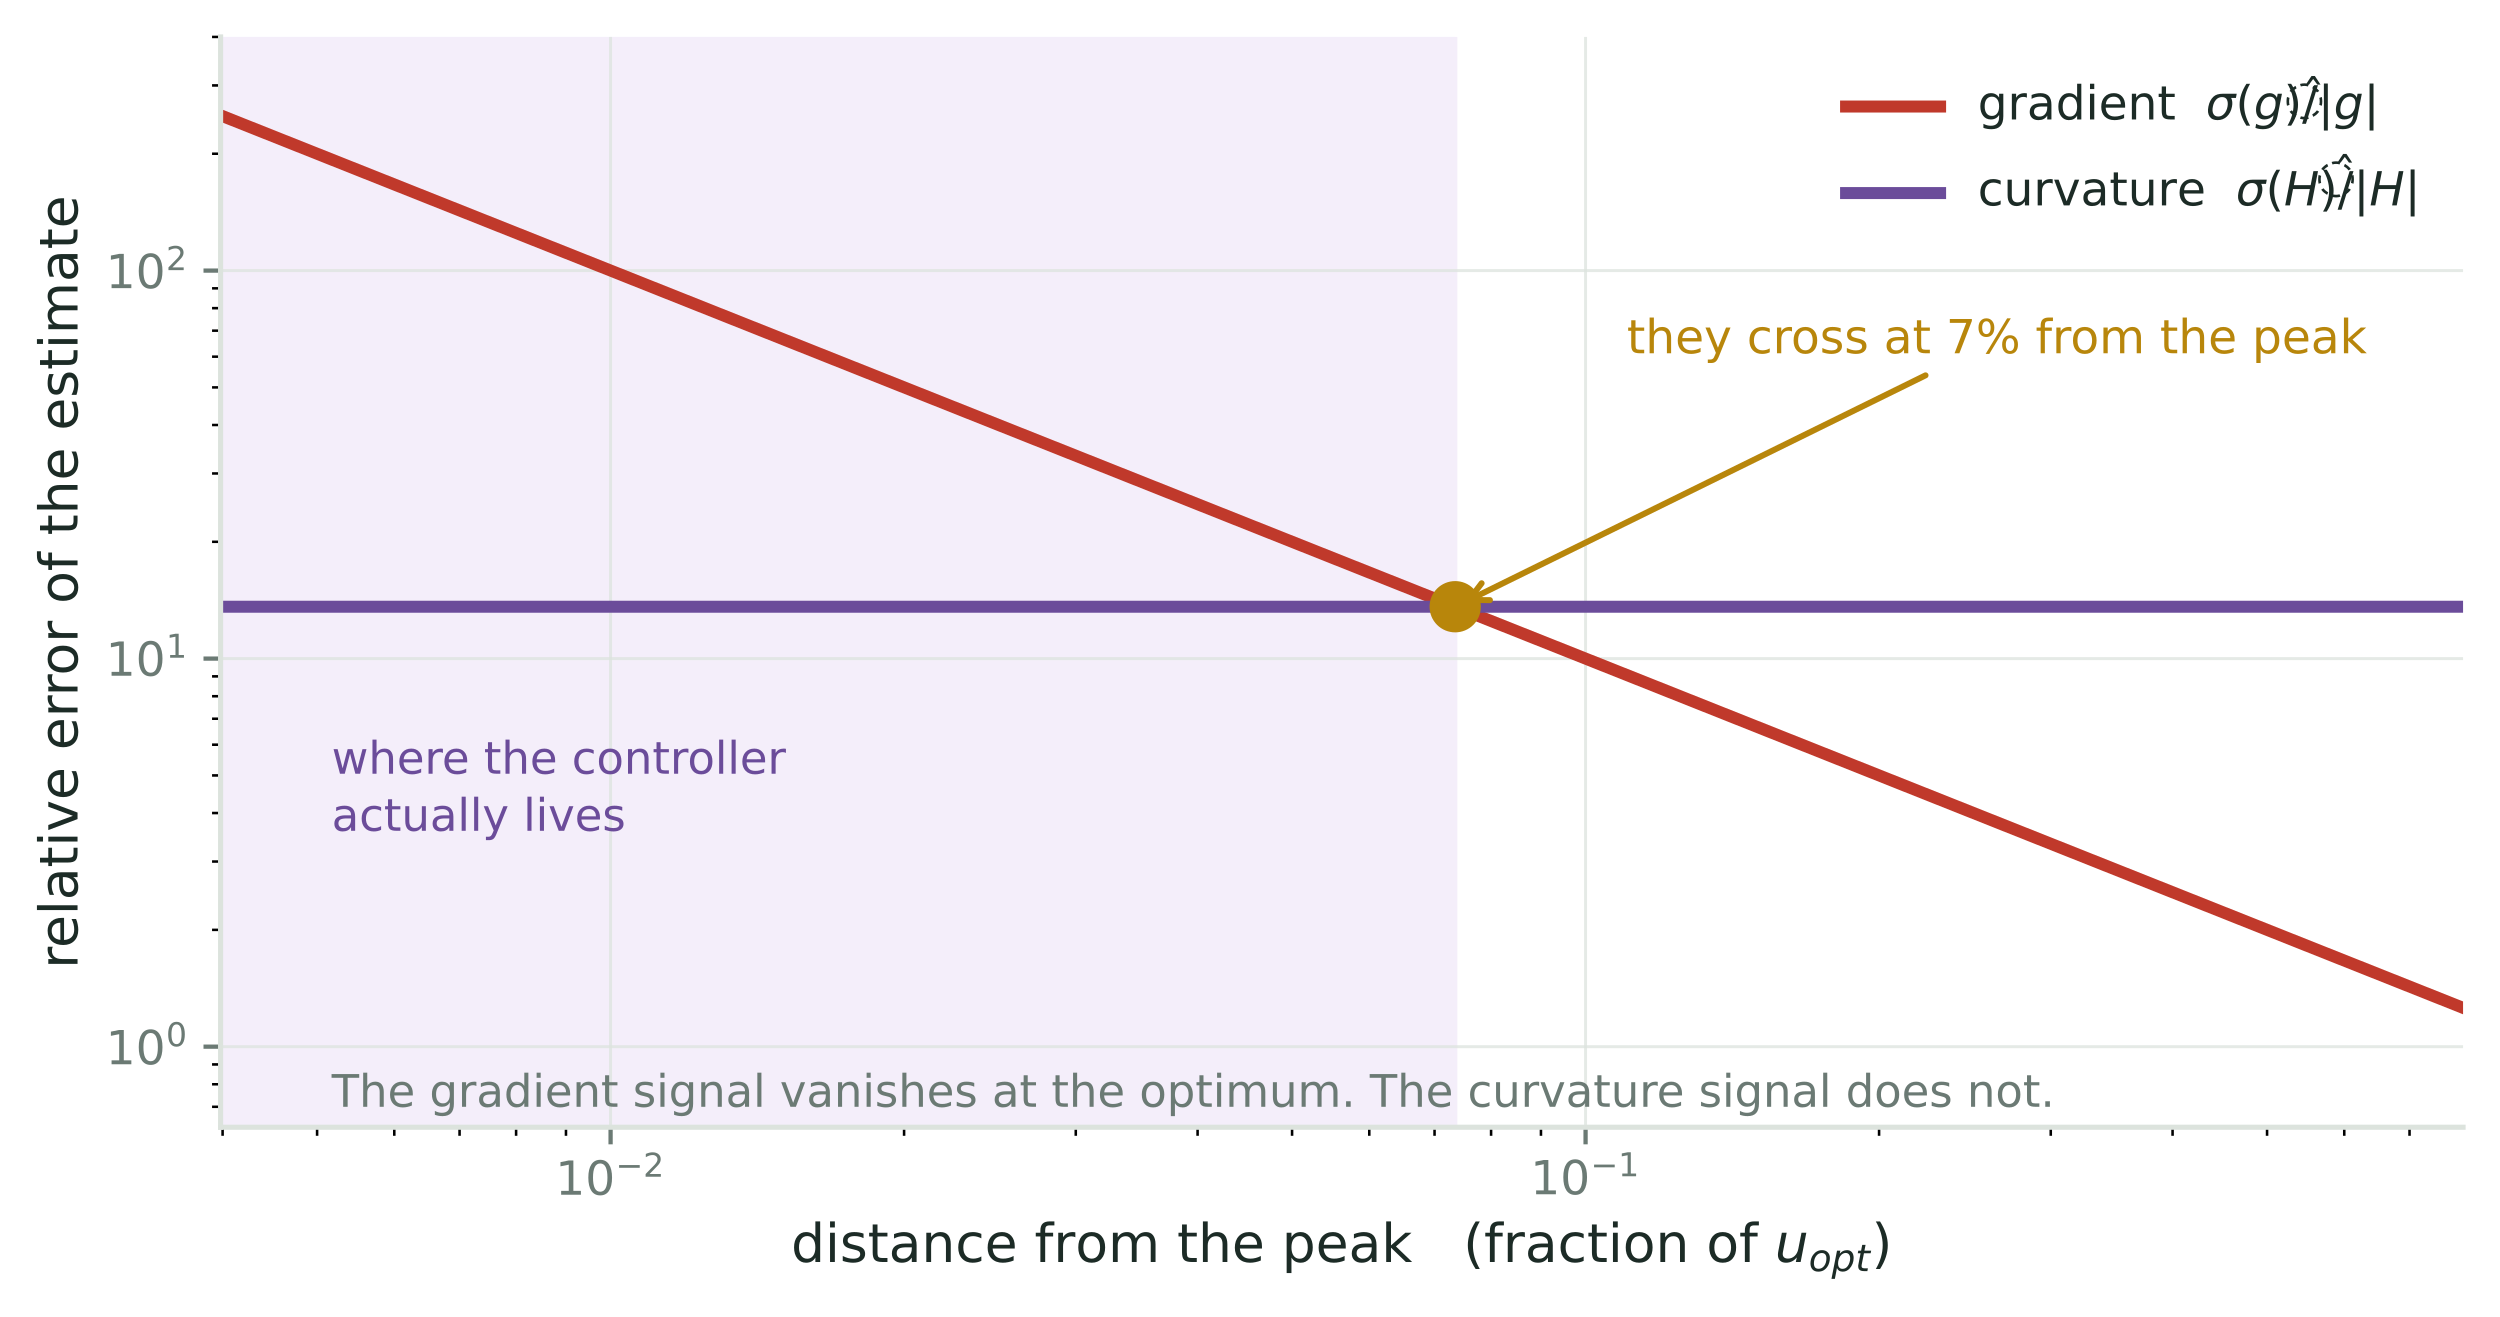
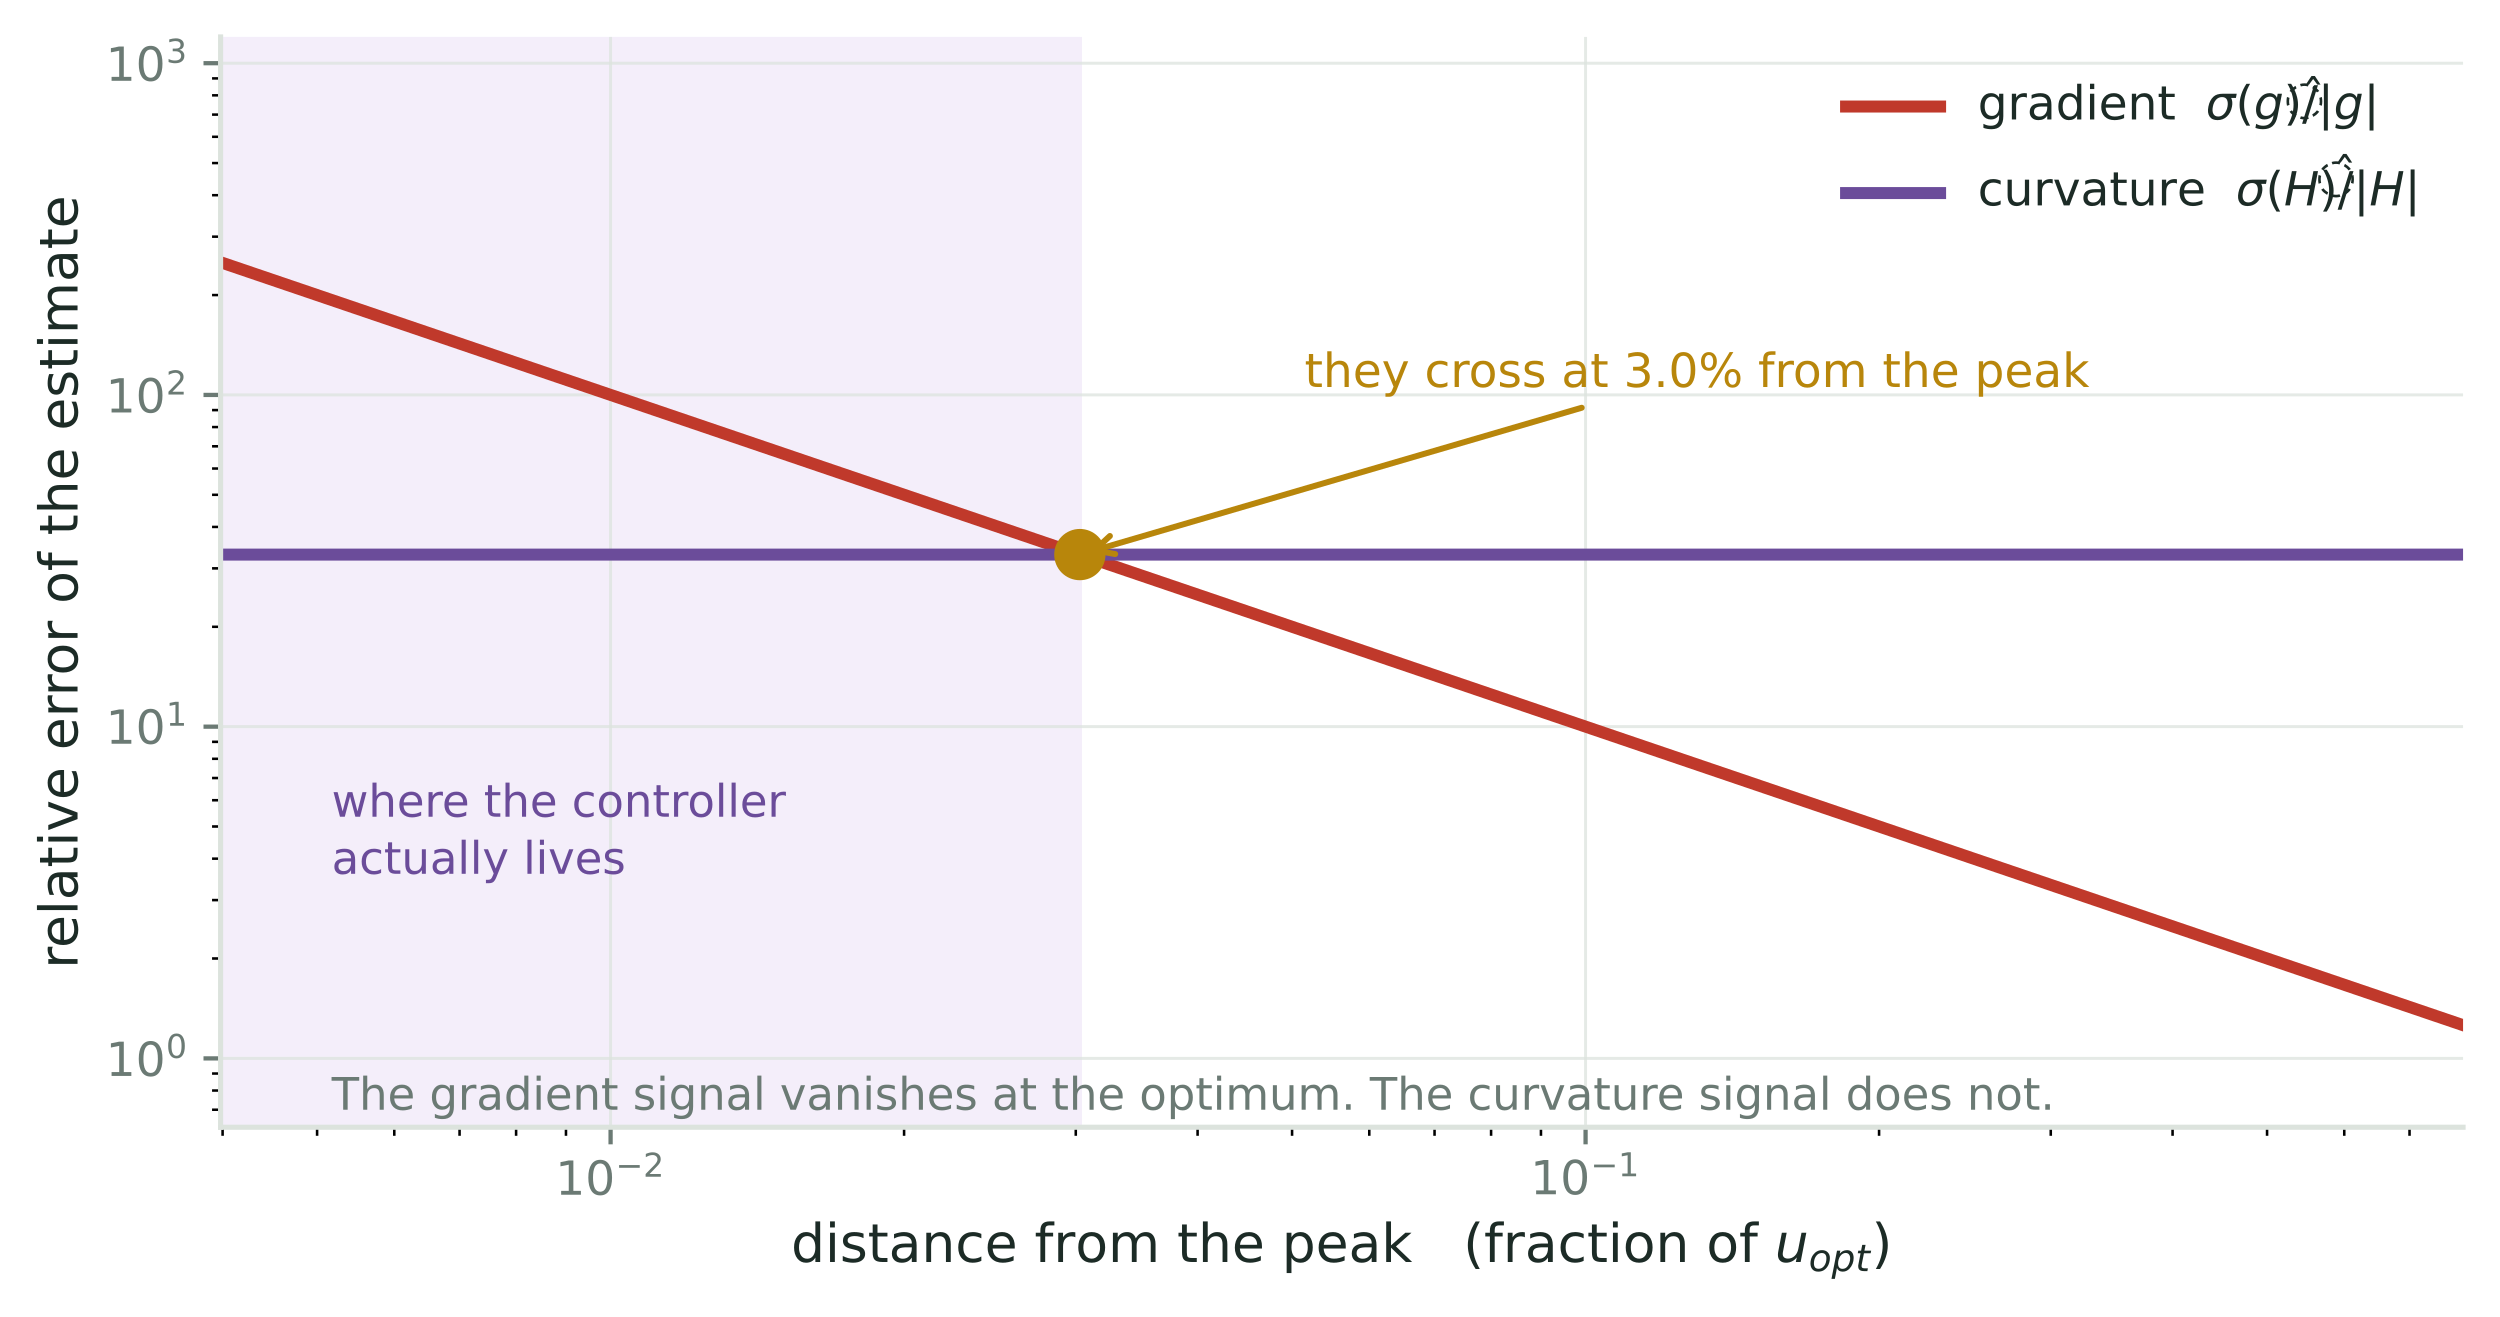
<svg xmlns="http://www.w3.org/2000/svg" xmlns:xlink="http://www.w3.org/1999/xlink" width="584.758pt" height="307.825pt" viewBox="0 0 584.758 307.825" version="1.1">
  <defs>
    <style type="text/css">*{stroke-linejoin: round; stroke-linecap: butt}</style>
  </defs>
  <g id="figure_1">
    <g id="patch_1">
      <path d="M 0 307.825  L 584.758 307.825  L 584.758 0  L 0 0  L 0 307.825  z " style="fill: none" />
    </g>
    <g id="axes_1">
      <g id="patch_2">
        <path d="M 51.598 263.664  L 576.118 263.664  L 576.118 8.64  L 51.598 8.64  L 51.598 263.664  z " style="fill: none" />
      </g>
      <g id="patch_3">
-         <path d="M 51.598 263.664  L 340.376 263.664  L 340.376 8.64  L 51.598 8.64  z " clip-path="url(#p4bc202e4f3)" style="fill: #f4eefa; stroke: #f4eefa; stroke-linejoin: miter" />
+         <path d="M 51.598 263.664  L 252.582 263.664  L 252.582 8.64  L 51.598 8.64  z " clip-path="url(#p98e5b0929f)" style="fill: #f4eefa; stroke: #f4eefa; stroke-linejoin: miter" />
      </g>
      <g id="matplotlib.axis_1">
        <g id="xtick_1">
          <g id="line2d_1">
-             <path d="M 142.819 263.664  L 142.819 8.64  " clip-path="url(#p4bc202e4f3)" style="fill: none; stroke: #dce3dd; stroke-opacity: 0.75; stroke-width: 0.7; stroke-linecap: square" />
+             <path d="M 142.819 263.664  L 142.819 8.64  " clip-path="url(#p98e5b0929f)" style="fill: none; stroke: #dce3dd; stroke-opacity: 0.75; stroke-width: 0.7; stroke-linecap: square" />
          </g>
          <g id="line2d_2">
            <defs>
-               <path id="ma7154cc763" d="M 0 0  L 0 4  " style="stroke: #6b7a74" />
+               <path id="m77db7c78eb" d="M 0 0  L 0 4  " style="stroke: #6b7a74" />
            </defs>
            <g>
-               <use xlink:href="#ma7154cc763" x="142.819" y="263.664" style="fill: #6b7a74; stroke: #6b7a74" />
+               <use xlink:href="#m77db7c78eb" x="142.819" y="263.664" style="fill: #6b7a74; stroke: #6b7a74" />
            </g>
          </g>
          <g id="text_1">
            <g style="fill: #6b7a74" transform="translate(129.8935 279.5223)">
              <text>
                <tspan x="0" y="-0.069" style="font-size: 11px; font-family: 'DejaVu Sans'; fill: #6b7a74">1</tspan>
                <tspan x="6.999" y="-0.069" style="font-size: 11px; font-family: 'DejaVu Sans'; fill: #6b7a74">0</tspan>
                <tspan x="14.102" y="-4.28" style="font-size: 7.7px; font-family: 'DejaVu Sans'; fill: #6b7a74">−</tspan>
                <tspan x="20.554" y="-4.28" style="font-size: 7.7px; font-family: 'DejaVu Sans'; fill: #6b7a74">2</tspan>
              </text>
            </g>
          </g>
        </g>
        <g id="xtick_2">
          <g id="line2d_3">
-             <path d="M 370.871 263.664  L 370.871 8.64  " clip-path="url(#p4bc202e4f3)" style="fill: none; stroke: #dce3dd; stroke-opacity: 0.75; stroke-width: 0.7; stroke-linecap: square" />
+             <path d="M 370.871 263.664  L 370.871 8.64  " clip-path="url(#p98e5b0929f)" style="fill: none; stroke: #dce3dd; stroke-opacity: 0.75; stroke-width: 0.7; stroke-linecap: square" />
          </g>
          <g id="line2d_4">
            <g>
-               <use xlink:href="#ma7154cc763" x="370.871" y="263.664" style="fill: #6b7a74; stroke: #6b7a74" />
+               <use xlink:href="#m77db7c78eb" x="370.871" y="263.664" style="fill: #6b7a74; stroke: #6b7a74" />
            </g>
          </g>
          <g id="text_2">
            <g style="fill: #6b7a74" transform="translate(357.9457 279.5223)">
              <text>
                <tspan x="0" y="-0.178" style="font-size: 11px; font-family: 'DejaVu Sans'; fill: #6b7a74">1</tspan>
                <tspan x="6.999" y="-0.178" style="font-size: 11px; font-family: 'DejaVu Sans'; fill: #6b7a74">0</tspan>
                <tspan x="14.102" y="-4.389" style="font-size: 7.7px; font-family: 'DejaVu Sans'; fill: #6b7a74">−</tspan>
                <tspan x="20.554" y="-4.389" style="font-size: 7.7px; font-family: 'DejaVu Sans'; fill: #6b7a74">1</tspan>
              </text>
            </g>
          </g>
        </g>
        <g id="xtick_3">
          <g id="line2d_5">
            <defs>
-               <path id="md51eac2d95" d="M 0 0  L 0 2  " style="stroke: #000000; stroke-width: 0.6" />
+               <path id="mce36912702" d="M 0 0  L 0 2  " style="stroke: #000000; stroke-width: 0.6" />
            </defs>
            <g>
-               <use xlink:href="#md51eac2d95" x="52.067" y="263.664" style="stroke: #000000; stroke-width: 0.6" />
+               <use xlink:href="#mce36912702" x="52.067" y="263.664" style="stroke: #000000; stroke-width: 0.6" />
            </g>
          </g>
        </g>
        <g id="xtick_4">
          <g id="line2d_6">
            <g>
-               <use xlink:href="#md51eac2d95" x="74.168" y="263.664" style="stroke: #000000; stroke-width: 0.6" />
+               <use xlink:href="#mce36912702" x="74.168" y="263.664" style="stroke: #000000; stroke-width: 0.6" />
            </g>
          </g>
        </g>
        <g id="xtick_5">
          <g id="line2d_7">
            <g>
-               <use xlink:href="#md51eac2d95" x="92.225" y="263.664" style="stroke: #000000; stroke-width: 0.6" />
+               <use xlink:href="#mce36912702" x="92.225" y="263.664" style="stroke: #000000; stroke-width: 0.6" />
            </g>
          </g>
        </g>
        <g id="xtick_6">
          <g id="line2d_8">
            <g>
-               <use xlink:href="#md51eac2d95" x="107.493" y="263.664" style="stroke: #000000; stroke-width: 0.6" />
+               <use xlink:href="#mce36912702" x="107.493" y="263.664" style="stroke: #000000; stroke-width: 0.6" />
            </g>
          </g>
        </g>
        <g id="xtick_7">
          <g id="line2d_9">
            <g>
-               <use xlink:href="#md51eac2d95" x="120.718" y="263.664" style="stroke: #000000; stroke-width: 0.6" />
+               <use xlink:href="#mce36912702" x="120.718" y="263.664" style="stroke: #000000; stroke-width: 0.6" />
            </g>
          </g>
        </g>
        <g id="xtick_8">
          <g id="line2d_10">
            <g>
-               <use xlink:href="#md51eac2d95" x="132.383" y="263.664" style="stroke: #000000; stroke-width: 0.6" />
+               <use xlink:href="#mce36912702" x="132.383" y="263.664" style="stroke: #000000; stroke-width: 0.6" />
            </g>
          </g>
        </g>
        <g id="xtick_9">
          <g id="line2d_11">
            <g>
-               <use xlink:href="#md51eac2d95" x="211.469" y="263.664" style="stroke: #000000; stroke-width: 0.6" />
+               <use xlink:href="#mce36912702" x="211.469" y="263.664" style="stroke: #000000; stroke-width: 0.6" />
            </g>
          </g>
        </g>
        <g id="xtick_10">
          <g id="line2d_12">
            <g>
-               <use xlink:href="#md51eac2d95" x="251.627" y="263.664" style="stroke: #000000; stroke-width: 0.6" />
+               <use xlink:href="#mce36912702" x="251.627" y="263.664" style="stroke: #000000; stroke-width: 0.6" />
            </g>
          </g>
        </g>
        <g id="xtick_11">
          <g id="line2d_13">
            <g>
-               <use xlink:href="#md51eac2d95" x="280.12" y="263.664" style="stroke: #000000; stroke-width: 0.6" />
+               <use xlink:href="#mce36912702" x="280.12" y="263.664" style="stroke: #000000; stroke-width: 0.6" />
            </g>
          </g>
        </g>
        <g id="xtick_12">
          <g id="line2d_14">
            <g>
-               <use xlink:href="#md51eac2d95" x="302.22" y="263.664" style="stroke: #000000; stroke-width: 0.6" />
+               <use xlink:href="#mce36912702" x="302.22" y="263.664" style="stroke: #000000; stroke-width: 0.6" />
            </g>
          </g>
        </g>
        <g id="xtick_13">
          <g id="line2d_15">
            <g>
-               <use xlink:href="#md51eac2d95" x="320.278" y="263.664" style="stroke: #000000; stroke-width: 0.6" />
+               <use xlink:href="#mce36912702" x="320.278" y="263.664" style="stroke: #000000; stroke-width: 0.6" />
            </g>
          </g>
        </g>
        <g id="xtick_14">
          <g id="line2d_16">
            <g>
-               <use xlink:href="#md51eac2d95" x="335.545" y="263.664" style="stroke: #000000; stroke-width: 0.6" />
+               <use xlink:href="#mce36912702" x="335.545" y="263.664" style="stroke: #000000; stroke-width: 0.6" />
            </g>
          </g>
        </g>
        <g id="xtick_15">
          <g id="line2d_17">
            <g>
-               <use xlink:href="#md51eac2d95" x="348.77" y="263.664" style="stroke: #000000; stroke-width: 0.6" />
+               <use xlink:href="#mce36912702" x="348.77" y="263.664" style="stroke: #000000; stroke-width: 0.6" />
            </g>
          </g>
        </g>
        <g id="xtick_16">
          <g id="line2d_18">
            <g>
-               <use xlink:href="#md51eac2d95" x="360.436" y="263.664" style="stroke: #000000; stroke-width: 0.6" />
+               <use xlink:href="#mce36912702" x="360.436" y="263.664" style="stroke: #000000; stroke-width: 0.6" />
            </g>
          </g>
        </g>
        <g id="xtick_17">
          <g id="line2d_19">
            <g>
-               <use xlink:href="#md51eac2d95" x="439.521" y="263.664" style="stroke: #000000; stroke-width: 0.6" />
+               <use xlink:href="#mce36912702" x="439.521" y="263.664" style="stroke: #000000; stroke-width: 0.6" />
            </g>
          </g>
        </g>
        <g id="xtick_18">
          <g id="line2d_20">
            <g>
-               <use xlink:href="#md51eac2d95" x="479.679" y="263.664" style="stroke: #000000; stroke-width: 0.6" />
+               <use xlink:href="#mce36912702" x="479.679" y="263.664" style="stroke: #000000; stroke-width: 0.6" />
            </g>
          </g>
        </g>
        <g id="xtick_19">
          <g id="line2d_21">
            <g>
-               <use xlink:href="#md51eac2d95" x="508.172" y="263.664" style="stroke: #000000; stroke-width: 0.6" />
+               <use xlink:href="#mce36912702" x="508.172" y="263.664" style="stroke: #000000; stroke-width: 0.6" />
            </g>
          </g>
        </g>
        <g id="xtick_20">
          <g id="line2d_22">
            <g>
-               <use xlink:href="#md51eac2d95" x="530.272" y="263.664" style="stroke: #000000; stroke-width: 0.6" />
+               <use xlink:href="#mce36912702" x="530.272" y="263.664" style="stroke: #000000; stroke-width: 0.6" />
            </g>
          </g>
        </g>
        <g id="xtick_21">
          <g id="line2d_23">
            <g>
-               <use xlink:href="#md51eac2d95" x="548.33" y="263.664" style="stroke: #000000; stroke-width: 0.6" />
+               <use xlink:href="#mce36912702" x="548.33" y="263.664" style="stroke: #000000; stroke-width: 0.6" />
            </g>
          </g>
        </g>
        <g id="xtick_22">
          <g id="line2d_24">
            <g>
-               <use xlink:href="#md51eac2d95" x="563.597" y="263.664" style="stroke: #000000; stroke-width: 0.6" />
+               <use xlink:href="#mce36912702" x="563.597" y="263.664" style="stroke: #000000; stroke-width: 0.6" />
            </g>
          </g>
        </g>
        <g id="text_3">
          <g style="fill: #1c2b26" transform="translate(185.0452 295.3099)">
            <text>
              <tspan x="0" y="-0.125" style="font-size: 12.5px; font-family: 'DejaVu Sans'; fill: #1c2b26">d</tspan>
              <tspan x="7.935" y="-0.125" style="font-size: 12.5px; font-family: 'DejaVu Sans'; fill: #1c2b26">i</tspan>
              <tspan x="11.407" y="-0.125" style="font-size: 12.5px; font-family: 'DejaVu Sans'; fill: #1c2b26">s</tspan>
              <tspan x="17.92" y="-0.125" style="font-size: 12.5px; font-family: 'DejaVu Sans'; fill: #1c2b26">t</tspan>
              <tspan x="22.821" y="-0.125" style="font-size: 12.5px; font-family: 'DejaVu Sans'; fill: #1c2b26">a</tspan>
              <tspan x="30.481" y="-0.125" style="font-size: 12.5px; font-family: 'DejaVu Sans'; fill: #1c2b26">n</tspan>
              <tspan x="38.403" y="-0.125" style="font-size: 12.5px; font-family: 'DejaVu Sans'; fill: #1c2b26">c</tspan>
              <tspan x="45.276" y="-0.125" style="font-size: 12.5px; font-family: 'DejaVu Sans'; fill: #1c2b26">e</tspan>
              <tspan x="52.966" y="-0.125" style="font-size: 12.5px; font-family: 'DejaVu Sans'; fill: #1c2b26"> </tspan>
              <tspan x="56.94" y="-0.125" style="font-size: 12.5px; font-family: 'DejaVu Sans'; fill: #1c2b26">f</tspan>
              <tspan x="61.34" y="-0.125" style="font-size: 12.5px; font-family: 'DejaVu Sans'; fill: #1c2b26">r</tspan>
              <tspan x="66.479" y="-0.125" style="font-size: 12.5px; font-family: 'DejaVu Sans'; fill: #1c2b26">o</tspan>
              <tspan x="74.127" y="-0.125" style="font-size: 12.5px; font-family: 'DejaVu Sans'; fill: #1c2b26">m</tspan>
              <tspan x="86.304" y="-0.125" style="font-size: 12.5px; font-family: 'DejaVu Sans'; fill: #1c2b26"> </tspan>
              <tspan x="90.277" y="-0.125" style="font-size: 12.5px; font-family: 'DejaVu Sans'; fill: #1c2b26">t</tspan>
              <tspan x="95.178" y="-0.125" style="font-size: 12.5px; font-family: 'DejaVu Sans'; fill: #1c2b26">h</tspan>
              <tspan x="103.101" y="-0.125" style="font-size: 12.5px; font-family: 'DejaVu Sans'; fill: #1c2b26">e</tspan>
              <tspan x="110.791" y="-0.125" style="font-size: 12.5px; font-family: 'DejaVu Sans'; fill: #1c2b26"> </tspan>
              <tspan x="114.764" y="-0.125" style="font-size: 12.5px; font-family: 'DejaVu Sans'; fill: #1c2b26">p</tspan>
              <tspan x="122.699" y="-0.125" style="font-size: 12.5px; font-family: 'DejaVu Sans'; fill: #1c2b26">e</tspan>
              <tspan x="130.389" y="-0.125" style="font-size: 12.5px; font-family: 'DejaVu Sans'; fill: #1c2b26">a</tspan>
              <tspan x="138.049" y="-0.125" style="font-size: 12.5px; font-family: 'DejaVu Sans'; fill: #1c2b26">k</tspan>
              <tspan x="145.288" y="-0.125" style="font-size: 12.5px; font-family: 'DejaVu Sans'; fill: #1c2b26"> </tspan>
              <tspan x="149.261" y="-0.125" style="font-size: 12.5px; font-family: 'DejaVu Sans'; fill: #1c2b26"> </tspan>
              <tspan x="153.235" y="-0.125" style="font-size: 12.5px; font-family: 'DejaVu Sans'; fill: #1c2b26"> </tspan>
              <tspan x="157.208" y="-0.125" style="font-size: 12.5px; font-family: 'DejaVu Sans'; fill: #1c2b26">(</tspan>
              <tspan x="162.085" y="-0.125" style="font-size: 12.5px; font-family: 'DejaVu Sans'; fill: #1c2b26">f</tspan>
              <tspan x="166.486" y="-0.125" style="font-size: 12.5px; font-family: 'DejaVu Sans'; fill: #1c2b26">r</tspan>
              <tspan x="171.625" y="-0.125" style="font-size: 12.5px; font-family: 'DejaVu Sans'; fill: #1c2b26">a</tspan>
              <tspan x="179.285" y="-0.125" style="font-size: 12.5px; font-family: 'DejaVu Sans'; fill: #1c2b26">c</tspan>
              <tspan x="186.157" y="-0.125" style="font-size: 12.5px; font-family: 'DejaVu Sans'; fill: #1c2b26">t</tspan>
              <tspan x="191.058" y="-0.125" style="font-size: 12.5px; font-family: 'DejaVu Sans'; fill: #1c2b26">i</tspan>
              <tspan x="194.531" y="-0.125" style="font-size: 12.5px; font-family: 'DejaVu Sans'; fill: #1c2b26">o</tspan>
              <tspan x="202.179" y="-0.125" style="font-size: 12.5px; font-family: 'DejaVu Sans'; fill: #1c2b26">n</tspan>
              <tspan x="210.101" y="-0.125" style="font-size: 12.5px; font-family: 'DejaVu Sans'; fill: #1c2b26"> </tspan>
              <tspan x="214.075" y="-0.125" style="font-size: 12.5px; font-family: 'DejaVu Sans'; fill: #1c2b26">o</tspan>
              <tspan x="221.722" y="-0.125" style="font-size: 12.5px; font-family: 'DejaVu Sans'; fill: #1c2b26">f</tspan>
              <tspan x="226.123" y="-0.125" style="font-size: 12.5px; font-family: 'DejaVu Sans'; fill: #1c2b26"> </tspan>
              <tspan x="252.713" y="-0.125" style="font-size: 12.5px; font-family: 'DejaVu Sans'; fill: #1c2b26">)</tspan>
              <tspan x="230.096" y="-0.125" style="font-style: oblique; font-size: 12.5px; font-family: 'DejaVu Sans'; fill: #1c2b26">u</tspan>
              <tspan x="238.019" y="2.008" style="font-style: oblique; font-size: 8.75px; font-family: 'DejaVu Sans'; fill: #1c2b26">o</tspan>
              <tspan x="243.372" y="2.008" style="font-style: oblique; font-size: 8.75px; font-family: 'DejaVu Sans'; fill: #1c2b26">p</tspan>
              <tspan x="248.926" y="2.008" style="font-style: oblique; font-size: 8.75px; font-family: 'DejaVu Sans'; fill: #1c2b26">t</tspan>
            </text>
          </g>
        </g>
      </g>
      <g id="matplotlib.axis_2">
        <g id="ytick_1">
          <g id="line2d_25">
-             <path d="M 51.598 244.82  L 576.118 244.82  " clip-path="url(#p4bc202e4f3)" style="fill: none; stroke: #dce3dd; stroke-opacity: 0.75; stroke-width: 0.7; stroke-linecap: square" />
+             <path d="M 51.598 247.556  L 576.118 247.556  " clip-path="url(#p98e5b0929f)" style="fill: none; stroke: #dce3dd; stroke-opacity: 0.75; stroke-width: 0.7; stroke-linecap: square" />
          </g>
          <g id="line2d_26">
            <defs>
-               <path id="mb8f0b79609" d="M 0 0  L -4 0  " style="stroke: #6b7a74" />
+               <path id="mcc15f44d7c" d="M 0 0  L -4 0  " style="stroke: #6b7a74" />
            </defs>
            <g>
-               <use xlink:href="#mb8f0b79609" x="51.598" y="244.82" style="fill: #6b7a74; stroke: #6b7a74" />
+               <use xlink:href="#mcc15f44d7c" x="51.598" y="247.556" style="fill: #6b7a74; stroke: #6b7a74" />
            </g>
          </g>
          <g id="text_4">
-             <g style="fill: #6b7a74" transform="translate(24.73766 248.9992)">
+             <g style="fill: #6b7a74" transform="translate(24.73766 251.7347)">
              <text>
                <tspan x="0" y="-0.069" style="font-size: 11px; font-family: 'DejaVu Sans'; fill: #6b7a74">1</tspan>
                <tspan x="6.999" y="-0.069" style="font-size: 11px; font-family: 'DejaVu Sans'; fill: #6b7a74">0</tspan>
                <tspan x="14.102" y="-4.28" style="font-size: 7.7px; font-family: 'DejaVu Sans'; fill: #6b7a74">0</tspan>
              </text>
            </g>
          </g>
        </g>
        <g id="ytick_2">
          <g id="line2d_27">
-             <path d="M 51.598 154.054  L 576.118 154.054  " clip-path="url(#p4bc202e4f3)" style="fill: none; stroke: #dce3dd; stroke-opacity: 0.75; stroke-width: 0.7; stroke-linecap: square" />
+             <path d="M 51.598 169.965  L 576.118 169.965  " clip-path="url(#p98e5b0929f)" style="fill: none; stroke: #dce3dd; stroke-opacity: 0.75; stroke-width: 0.7; stroke-linecap: square" />
          </g>
          <g id="line2d_28">
            <g>
-               <use xlink:href="#mb8f0b79609" x="51.598" y="154.054" style="fill: #6b7a74; stroke: #6b7a74" />
+               <use xlink:href="#mcc15f44d7c" x="51.598" y="169.965" style="fill: #6b7a74; stroke: #6b7a74" />
            </g>
          </g>
          <g id="text_5">
-             <g style="fill: #6b7a74" transform="translate(24.73766 158.2327)">
+             <g style="fill: #6b7a74" transform="translate(24.73766 174.1441)">
              <text>
                <tspan x="0" y="-0.178" style="font-size: 11px; font-family: 'DejaVu Sans'; fill: #6b7a74">1</tspan>
                <tspan x="6.999" y="-0.178" style="font-size: 11px; font-family: 'DejaVu Sans'; fill: #6b7a74">0</tspan>
                <tspan x="14.102" y="-4.389" style="font-size: 7.7px; font-family: 'DejaVu Sans'; fill: #6b7a74">1</tspan>
              </text>
            </g>
          </g>
        </g>
        <g id="ytick_3">
          <g id="line2d_29">
-             <path d="M 51.598 63.287  L 576.118 63.287  " clip-path="url(#p4bc202e4f3)" style="fill: none; stroke: #dce3dd; stroke-opacity: 0.75; stroke-width: 0.7; stroke-linecap: square" />
+             <path d="M 51.598 92.374  L 576.118 92.374  " clip-path="url(#p98e5b0929f)" style="fill: none; stroke: #dce3dd; stroke-opacity: 0.75; stroke-width: 0.7; stroke-linecap: square" />
          </g>
          <g id="line2d_30">
            <g>
-               <use xlink:href="#mb8f0b79609" x="51.598" y="63.287" style="fill: #6b7a74; stroke: #6b7a74" />
+               <use xlink:href="#mcc15f44d7c" x="51.598" y="92.374" style="fill: #6b7a74; stroke: #6b7a74" />
            </g>
          </g>
          <g id="text_6">
-             <g style="fill: #6b7a74" transform="translate(24.73766 67.46607)">
+             <g style="fill: #6b7a74" transform="translate(24.73766 96.55347)">
              <text>
                <tspan x="0" y="-0.069" style="font-size: 11px; font-family: 'DejaVu Sans'; fill: #6b7a74">1</tspan>
                <tspan x="6.999" y="-0.069" style="font-size: 11px; font-family: 'DejaVu Sans'; fill: #6b7a74">0</tspan>
                <tspan x="14.102" y="-4.28" style="font-size: 7.7px; font-family: 'DejaVu Sans'; fill: #6b7a74">2</tspan>
              </text>
            </g>
          </g>
        </g>
        <g id="ytick_4">
          <g id="line2d_31">
+             <path d="M 51.598 14.784  L 576.118 14.784  " clip-path="url(#p98e5b0929f)" style="fill: none; stroke: #dce3dd; stroke-opacity: 0.75; stroke-width: 0.7; stroke-linecap: square" />
+           </g>
+           <g id="line2d_32">
+             <g>
+               <use xlink:href="#mcc15f44d7c" x="51.598" y="14.784" style="fill: #6b7a74; stroke: #6b7a74" />
+             </g>
+           </g>
+           <g id="text_7">
+             <g style="fill: #6b7a74" transform="translate(24.73766 18.96286)">
+               <text>
+                 <tspan x="0" y="-0.069" style="font-size: 11px; font-family: 'DejaVu Sans'; fill: #6b7a74">1</tspan>
+                 <tspan x="6.999" y="-0.069" style="font-size: 11px; font-family: 'DejaVu Sans'; fill: #6b7a74">0</tspan>
+                 <tspan x="14.102" y="-4.28" style="font-size: 7.7px; font-family: 'DejaVu Sans'; fill: #6b7a74">3</tspan>
+               </text>
+             </g>
+           </g>
+         </g>
+         <g id="ytick_5">
+           <g id="line2d_33">
            <defs>
-               <path id="m6d5067a51b" d="M 0 0  L -2 0  " style="stroke: #000000; stroke-width: 0.6" />
+               <path id="m874a627c48" d="M 0 0  L -2 0  " style="stroke: #000000; stroke-width: 0.6" />
            </defs>
            <g>
-               <use xlink:href="#m6d5067a51b" x="51.598" y="258.88" style="stroke: #000000; stroke-width: 0.6" />
-             </g>
-           </g>
-         </g>
-         <g id="ytick_5">
-           <g id="line2d_32">
-             <g>
-               <use xlink:href="#m6d5067a51b" x="51.598" y="253.616" style="stroke: #000000; stroke-width: 0.6" />
+               <use xlink:href="#m874a627c48" x="51.598" y="259.574" style="stroke: #000000; stroke-width: 0.6" />
            </g>
          </g>
        </g>
        <g id="ytick_6">
-           <g id="line2d_33">
-             <g>
-               <use xlink:href="#m6d5067a51b" x="51.598" y="248.973" style="stroke: #000000; stroke-width: 0.6" />
+           <g id="line2d_34">
+             <g>
+               <use xlink:href="#m874a627c48" x="51.598" y="255.075" style="stroke: #000000; stroke-width: 0.6" />
            </g>
          </g>
        </g>
        <g id="ytick_7">
-           <g id="line2d_34">
-             <g>
-               <use xlink:href="#m6d5067a51b" x="51.598" y="217.497" style="stroke: #000000; stroke-width: 0.6" />
+           <g id="line2d_35">
+             <g>
+               <use xlink:href="#m874a627c48" x="51.598" y="251.106" style="stroke: #000000; stroke-width: 0.6" />
            </g>
          </g>
        </g>
        <g id="ytick_8">
-           <g id="line2d_35">
-             <g>
-               <use xlink:href="#m6d5067a51b" x="51.598" y="201.513" style="stroke: #000000; stroke-width: 0.6" />
+           <g id="line2d_36">
+             <g>
+               <use xlink:href="#m874a627c48" x="51.598" y="224.198" style="stroke: #000000; stroke-width: 0.6" />
            </g>
          </g>
        </g>
        <g id="ytick_9">
-           <g id="line2d_36">
-             <g>
-               <use xlink:href="#m6d5067a51b" x="51.598" y="190.173" style="stroke: #000000; stroke-width: 0.6" />
+           <g id="line2d_37">
+             <g>
+               <use xlink:href="#m874a627c48" x="51.598" y="210.535" style="stroke: #000000; stroke-width: 0.6" />
            </g>
          </g>
        </g>
        <g id="ytick_10">
-           <g id="line2d_37">
-             <g>
-               <use xlink:href="#m6d5067a51b" x="51.598" y="181.377" style="stroke: #000000; stroke-width: 0.6" />
+           <g id="line2d_38">
+             <g>
+               <use xlink:href="#m874a627c48" x="51.598" y="200.841" style="stroke: #000000; stroke-width: 0.6" />
            </g>
          </g>
        </g>
        <g id="ytick_11">
-           <g id="line2d_38">
-             <g>
-               <use xlink:href="#m6d5067a51b" x="51.598" y="174.19" style="stroke: #000000; stroke-width: 0.6" />
+           <g id="line2d_39">
+             <g>
+               <use xlink:href="#m874a627c48" x="51.598" y="193.322" style="stroke: #000000; stroke-width: 0.6" />
            </g>
          </g>
        </g>
        <g id="ytick_12">
-           <g id="line2d_39">
-             <g>
-               <use xlink:href="#m6d5067a51b" x="51.598" y="168.113" style="stroke: #000000; stroke-width: 0.6" />
+           <g id="line2d_40">
+             <g>
+               <use xlink:href="#m874a627c48" x="51.598" y="187.178" style="stroke: #000000; stroke-width: 0.6" />
            </g>
          </g>
        </g>
        <g id="ytick_13">
-           <g id="line2d_40">
-             <g>
-               <use xlink:href="#m6d5067a51b" x="51.598" y="162.85" style="stroke: #000000; stroke-width: 0.6" />
+           <g id="line2d_41">
+             <g>
+               <use xlink:href="#m874a627c48" x="51.598" y="181.984" style="stroke: #000000; stroke-width: 0.6" />
            </g>
          </g>
        </g>
        <g id="ytick_14">
-           <g id="line2d_41">
-             <g>
-               <use xlink:href="#m6d5067a51b" x="51.598" y="158.207" style="stroke: #000000; stroke-width: 0.6" />
+           <g id="line2d_42">
+             <g>
+               <use xlink:href="#m874a627c48" x="51.598" y="177.484" style="stroke: #000000; stroke-width: 0.6" />
            </g>
          </g>
        </g>
        <g id="ytick_15">
-           <g id="line2d_42">
-             <g>
-               <use xlink:href="#m6d5067a51b" x="51.598" y="126.73" style="stroke: #000000; stroke-width: 0.6" />
+           <g id="line2d_43">
+             <g>
+               <use xlink:href="#m874a627c48" x="51.598" y="173.515" style="stroke: #000000; stroke-width: 0.6" />
            </g>
          </g>
        </g>
        <g id="ytick_16">
-           <g id="line2d_43">
-             <g>
-               <use xlink:href="#m6d5067a51b" x="51.598" y="110.747" style="stroke: #000000; stroke-width: 0.6" />
+           <g id="line2d_44">
+             <g>
+               <use xlink:href="#m874a627c48" x="51.598" y="146.608" style="stroke: #000000; stroke-width: 0.6" />
            </g>
          </g>
        </g>
        <g id="ytick_17">
-           <g id="line2d_44">
-             <g>
-               <use xlink:href="#m6d5067a51b" x="51.598" y="99.407" style="stroke: #000000; stroke-width: 0.6" />
+           <g id="line2d_45">
+             <g>
+               <use xlink:href="#m874a627c48" x="51.598" y="132.945" style="stroke: #000000; stroke-width: 0.6" />
            </g>
          </g>
        </g>
        <g id="ytick_18">
-           <g id="line2d_45">
-             <g>
-               <use xlink:href="#m6d5067a51b" x="51.598" y="90.61" style="stroke: #000000; stroke-width: 0.6" />
+           <g id="line2d_46">
+             <g>
+               <use xlink:href="#m874a627c48" x="51.598" y="123.251" style="stroke: #000000; stroke-width: 0.6" />
            </g>
          </g>
        </g>
        <g id="ytick_19">
-           <g id="line2d_46">
-             <g>
-               <use xlink:href="#m6d5067a51b" x="51.598" y="83.423" style="stroke: #000000; stroke-width: 0.6" />
+           <g id="line2d_47">
+             <g>
+               <use xlink:href="#m874a627c48" x="51.598" y="115.731" style="stroke: #000000; stroke-width: 0.6" />
            </g>
          </g>
        </g>
        <g id="ytick_20">
-           <g id="line2d_47">
-             <g>
-               <use xlink:href="#m6d5067a51b" x="51.598" y="77.347" style="stroke: #000000; stroke-width: 0.6" />
+           <g id="line2d_48">
+             <g>
+               <use xlink:href="#m874a627c48" x="51.598" y="109.588" style="stroke: #000000; stroke-width: 0.6" />
            </g>
          </g>
        </g>
        <g id="ytick_21">
-           <g id="line2d_48">
-             <g>
-               <use xlink:href="#m6d5067a51b" x="51.598" y="72.083" style="stroke: #000000; stroke-width: 0.6" />
+           <g id="line2d_49">
+             <g>
+               <use xlink:href="#m874a627c48" x="51.598" y="104.393" style="stroke: #000000; stroke-width: 0.6" />
            </g>
          </g>
        </g>
        <g id="ytick_22">
-           <g id="line2d_49">
-             <g>
-               <use xlink:href="#m6d5067a51b" x="51.598" y="67.44" style="stroke: #000000; stroke-width: 0.6" />
+           <g id="line2d_50">
+             <g>
+               <use xlink:href="#m874a627c48" x="51.598" y="99.894" style="stroke: #000000; stroke-width: 0.6" />
            </g>
          </g>
        </g>
        <g id="ytick_23">
-           <g id="line2d_50">
-             <g>
-               <use xlink:href="#m6d5067a51b" x="51.598" y="35.963" style="stroke: #000000; stroke-width: 0.6" />
+           <g id="line2d_51">
+             <g>
+               <use xlink:href="#m874a627c48" x="51.598" y="95.925" style="stroke: #000000; stroke-width: 0.6" />
            </g>
          </g>
        </g>
        <g id="ytick_24">
-           <g id="line2d_51">
-             <g>
-               <use xlink:href="#m6d5067a51b" x="51.598" y="19.98" style="stroke: #000000; stroke-width: 0.6" />
+           <g id="line2d_52">
+             <g>
+               <use xlink:href="#m874a627c48" x="51.598" y="69.017" style="stroke: #000000; stroke-width: 0.6" />
            </g>
          </g>
        </g>
        <g id="ytick_25">
-           <g id="line2d_52">
-             <g>
-               <use xlink:href="#m6d5067a51b" x="51.598" y="8.64" style="stroke: #000000; stroke-width: 0.6" />
-             </g>
-           </g>
-         </g>
-         <g id="text_7">
+           <g id="line2d_53">
+             <g>
+               <use xlink:href="#m874a627c48" x="51.598" y="55.354" style="stroke: #000000; stroke-width: 0.6" />
+             </g>
+           </g>
+         </g>
+         <g id="ytick_26">
+           <g id="line2d_54">
+             <g>
+               <use xlink:href="#m874a627c48" x="51.598" y="45.66" style="stroke: #000000; stroke-width: 0.6" />
+             </g>
+           </g>
+         </g>
+         <g id="ytick_27">
+           <g id="line2d_55">
+             <g>
+               <use xlink:href="#m874a627c48" x="51.598" y="38.141" style="stroke: #000000; stroke-width: 0.6" />
+             </g>
+           </g>
+         </g>
+         <g id="ytick_28">
+           <g id="line2d_56">
+             <g>
+               <use xlink:href="#m874a627c48" x="51.598" y="31.997" style="stroke: #000000; stroke-width: 0.6" />
+             </g>
+           </g>
+         </g>
+         <g id="ytick_29">
+           <g id="line2d_57">
+             <g>
+               <use xlink:href="#m874a627c48" x="51.598" y="26.803" style="stroke: #000000; stroke-width: 0.6" />
+             </g>
+           </g>
+         </g>
+         <g id="ytick_30">
+           <g id="line2d_58">
+             <g>
+               <use xlink:href="#m874a627c48" x="51.598" y="22.303" style="stroke: #000000; stroke-width: 0.6" />
+             </g>
+           </g>
+         </g>
+         <g id="ytick_31">
+           <g id="line2d_59">
+             <g>
+               <use xlink:href="#m874a627c48" x="51.598" y="18.334" style="stroke: #000000; stroke-width: 0.6" />
+             </g>
+           </g>
+         </g>
+         <g id="text_8">
          <text style="font-size: 12.5px; font-family: 'Source Sans Pro', 'DejaVu Sans', 'Helvetica', 'Arial', sans-serif; text-anchor: middle; fill: #1c2b26" x="18.138" y="136.152" transform="rotate(-90 18.13805 136.152)">relative error of the estimate</text>
        </g>
      </g>
-       <g id="line2d_53">
-         <path d="M 51.598 26.98  L 576.118 235.743  L 576.118 235.743  " clip-path="url(#p4bc202e4f3)" style="fill: none; stroke: #c0392b; stroke-width: 2.8; stroke-linecap: square" />
-       </g>
-       <g id="line2d_54">
-         <path d="M 51.598 141.916  L 576.118 141.916  L 576.118 141.916  " clip-path="url(#p4bc202e4f3)" style="fill: none; stroke: #6b4c9a; stroke-width: 2.8; stroke-linecap: square" />
+       <g id="line2d_60">
+         <path d="M 51.598 61.338  L 576.118 239.796  L 576.118 239.796  " clip-path="url(#p98e5b0929f)" style="fill: none; stroke: #c0392b; stroke-width: 2.8; stroke-linecap: square" />
+       </g>
+       <g id="line2d_61">
+         <path d="M 51.598 129.719  L 576.118 129.719  L 576.118 129.719  " clip-path="url(#p98e5b0929f)" style="fill: none; stroke: #6b4c9a; stroke-width: 2.8; stroke-linecap: square" />
      </g>
      <g id="patch_4">
        <path d="M 51.598 263.664  L 51.598 8.64  " style="fill: none; stroke: #dce3dd; stroke-width: 1.2; stroke-linejoin: miter; stroke-linecap: square" />
      </g>
      <g id="patch_5">
        <path d="M 51.598 263.664  L 576.118 263.664  " style="fill: none; stroke: #dce3dd; stroke-width: 1.2; stroke-linejoin: miter; stroke-linecap: square" />
      </g>
      <g id="patch_6">
-         <path d="M 450.385 87.797  Q 396.279 114.415 343.577 140.342  " style="fill: none; stroke: #b8860b; stroke-width: 1.4; stroke-linecap: round" />
-         <path d="M 348.496 140.374  L 343.577 140.342  L 346.554 136.426  " style="fill: none; stroke: #b8860b; stroke-width: 1.4; stroke-linecap: round" />
-       </g>
-       <g id="text_8">
-         <text style="font-size: 11px; font-family: 'Source Sans Pro', 'DejaVu Sans', 'Helvetica', 'Arial', sans-serif; text-anchor: start; fill: #b8860b" x="380.534" y="82.627" transform="rotate(-0 380.5341 82.62655)">they cross at 7% from the peak</text>
+         <path d="M 369.964 95.374  Q 312.231 112.266 256 128.719  " style="fill: none; stroke: #b8860b; stroke-width: 1.4; stroke-linecap: round" />
+         <path d="M 260.841 129.595  L 256 128.719  L 259.606 125.372  " style="fill: none; stroke: #b8860b; stroke-width: 1.4; stroke-linecap: round" />
      </g>
      <g id="text_9">
-         <text style="font-size: 10.5px; font-family: 'Source Sans Pro', 'DejaVu Sans', 'Helvetica', 'Arial', sans-serif; fill: #6b4c9a" transform="translate(77.58268 180.973)">where the controller</text>
-         <text style="font-size: 10.5px; font-family: 'Source Sans Pro', 'DejaVu Sans', 'Helvetica', 'Arial', sans-serif; fill: #6b4c9a" transform="translate(77.58268 194.3264)">actually lives</text>
+         <text style="font-size: 11px; font-family: 'Source Sans Pro', 'DejaVu Sans', 'Helvetica', 'Arial', sans-serif; text-anchor: start; fill: #b8860b" x="305.136" y="90.524" transform="rotate(-0 305.1361 90.52436)">they cross at 3.0% from the peak</text>
      </g>
      <g id="text_10">
-         <text style="font-size: 10.5px; font-family: 'Source Sans Pro', 'DejaVu Sans', 'Helvetica', 'Arial', sans-serif; text-anchor: start; fill: #6b7a74" x="77.583" y="258.88" transform="rotate(-0 77.58268 258.88)">The gradient signal vanishes at the optimum. The curvature signal does not.</text>
+         <text style="font-size: 10.5px; font-family: 'Source Sans Pro', 'DejaVu Sans', 'Helvetica', 'Arial', sans-serif; fill: #6b4c9a" transform="translate(77.58268 191.0383)">where the controller</text>
+         <text style="font-size: 10.5px; font-family: 'Source Sans Pro', 'DejaVu Sans', 'Helvetica', 'Arial', sans-serif; fill: #6b4c9a" transform="translate(77.58268 204.3917)">actually lives</text>
+       </g>
+       <g id="text_11">
+         <text style="font-size: 10.5px; font-family: 'Source Sans Pro', 'DejaVu Sans', 'Helvetica', 'Arial', sans-serif; text-anchor: start; fill: #6b7a74" x="77.583" y="259.574" transform="rotate(-0 77.58268 259.5745)">The gradient signal vanishes at the optimum. The curvature signal does not.</text>
      </g>
      <g id="legend_1">
-         <g id="line2d_55">
+         <g id="line2d_62">
          <path d="M 431.798 24.92  L 442.798 24.92  L 453.798 24.92  " style="fill: none; stroke: #c0392b; stroke-width: 2.8; stroke-linecap: square" />
        </g>
-         <g id="text_11">
+         <g id="text_12">
          <g style="fill: #1c2b26" transform="translate(462.5977 28.77)">
            <text>
              <tspan x="0" y="-0.828" style="font-size: 11px; font-family: 'DejaVu Sans'; fill: #1c2b26">g</tspan>
              <tspan x="6.982" y="-0.828" style="font-size: 11px; font-family: 'DejaVu Sans'; fill: #1c2b26">r</tspan>
              <tspan x="11.505" y="-0.828" style="font-size: 11px; font-family: 'DejaVu Sans'; fill: #1c2b26">a</tspan>
              <tspan x="18.246" y="-0.828" style="font-size: 11px; font-family: 'DejaVu Sans'; fill: #1c2b26">d</tspan>
              <tspan x="25.228" y="-0.828" style="font-size: 11px; font-family: 'DejaVu Sans'; fill: #1c2b26">i</tspan>
              <tspan x="28.284" y="-0.828" style="font-size: 11px; font-family: 'DejaVu Sans'; fill: #1c2b26">e</tspan>
              <tspan x="35.052" y="-0.828" style="font-size: 11px; font-family: 'DejaVu Sans'; fill: #1c2b26">n</tspan>
              <tspan x="42.023" y="-0.828" style="font-size: 11px; font-family: 'DejaVu Sans'; fill: #1c2b26">t</tspan>
              <tspan x="46.336" y="-0.828" style="font-size: 11px; font-family: 'DejaVu Sans'; fill: #1c2b26"> </tspan>
              <tspan x="49.833" y="-0.828" style="font-size: 11px; font-family: 'DejaVu Sans'; fill: #1c2b26"> </tspan>
              <tspan x="60.301" y="-0.828" style="font-size: 11px; font-family: 'DejaVu Sans'; fill: #1c2b26">(</tspan>
              <tspan x="71.575" y="-0.828" style="font-size: 11px; font-family: 'DejaVu Sans'; fill: #1c2b26">)</tspan>
              <tspan x="71.612" y="-2.203" style="font-size: 11px; font-family: 'DejaVu Sans'; fill: #1c2b26">̂</tspan>
              <tspan x="75.867" y="-0.828" style="font-size: 11px; font-family: 'DejaVu Sans'; fill: #1c2b26">/</tspan>
              <tspan x="79.573" y="-0.828" style="font-size: 11px; font-family: 'DejaVu Sans'; fill: #1c2b26">|</tspan>
              <tspan x="90.261" y="-0.828" style="font-size: 11px; font-family: 'DejaVu Sans'; fill: #1c2b26">|</tspan>
              <tspan x="53.33" y="-0.828" style="font-style: oblique; font-size: 11px; font-family: 'DejaVu Sans'; fill: #1c2b26">σ</tspan>
              <tspan x="64.593" y="-0.828" style="font-style: oblique; font-size: 11px; font-family: 'DejaVu Sans'; fill: #1c2b26">g</tspan>
              <tspan x="83.279" y="-0.828" style="font-style: oblique; font-size: 11px; font-family: 'DejaVu Sans'; fill: #1c2b26">g</tspan>
            </text>
          </g>
        </g>
-         <g id="line2d_56">
+         <g id="line2d_63">
          <path d="M 431.798 45.16  L 442.798 45.16  L 453.798 45.16  " style="fill: none; stroke: #6b4c9a; stroke-width: 2.8; stroke-linecap: square" />
        </g>
-         <g id="text_12">
+         <g id="text_13">
          <g style="fill: #1c2b26" transform="translate(462.5977 49.01)">
            <text>
              <tspan x="0" y="-0.969" style="font-size: 11px; font-family: 'DejaVu Sans'; fill: #1c2b26">c</tspan>
              <tspan x="6.048" y="-0.969" style="font-size: 11px; font-family: 'DejaVu Sans'; fill: #1c2b26">u</tspan>
              <tspan x="13.02" y="-0.969" style="font-size: 11px; font-family: 'DejaVu Sans'; fill: #1c2b26">r</tspan>
              <tspan x="17.542" y="-0.969" style="font-size: 11px; font-family: 'DejaVu Sans'; fill: #1c2b26">v</tspan>
              <tspan x="24.052" y="-0.969" style="font-size: 11px; font-family: 'DejaVu Sans'; fill: #1c2b26">a</tspan>
              <tspan x="30.792" y="-0.969" style="font-size: 11px; font-family: 'DejaVu Sans'; fill: #1c2b26">t</tspan>
              <tspan x="35.105" y="-0.969" style="font-size: 11px; font-family: 'DejaVu Sans'; fill: #1c2b26">u</tspan>
              <tspan x="42.077" y="-0.969" style="font-size: 11px; font-family: 'DejaVu Sans'; fill: #1c2b26">r</tspan>
              <tspan x="46.6" y="-0.969" style="font-size: 11px; font-family: 'DejaVu Sans'; fill: #1c2b26">e</tspan>
              <tspan x="53.367" y="-0.969" style="font-size: 11px; font-family: 'DejaVu Sans'; fill: #1c2b26"> </tspan>
              <tspan x="56.864" y="-0.969" style="font-size: 11px; font-family: 'DejaVu Sans'; fill: #1c2b26"> </tspan>
              <tspan x="67.332" y="-0.969" style="font-size: 11px; font-family: 'DejaVu Sans'; fill: #1c2b26">(</tspan>
              <tspan x="79.01" y="-4.203" style="font-size: 11px; font-family: 'DejaVu Sans'; fill: #1c2b26">̂</tspan>
              <tspan x="79.895" y="-0.969" style="font-size: 11px; font-family: 'DejaVu Sans'; fill: #1c2b26">)</tspan>
              <tspan x="84.187" y="-0.969" style="font-size: 11px; font-family: 'DejaVu Sans'; fill: #1c2b26">/</tspan>
              <tspan x="87.893" y="-0.969" style="font-size: 11px; font-family: 'DejaVu Sans'; fill: #1c2b26">|</tspan>
              <tspan x="99.87" y="-0.969" style="font-size: 11px; font-family: 'DejaVu Sans'; fill: #1c2b26">|</tspan>
              <tspan x="60.36" y="-0.969" style="font-style: oblique; font-size: 11px; font-family: 'DejaVu Sans'; fill: #1c2b26">σ</tspan>
              <tspan x="71.624" y="-0.969" style="font-style: oblique; font-size: 11px; font-family: 'DejaVu Sans'; fill: #1c2b26">H</tspan>
              <tspan x="91.599" y="-0.969" style="font-style: oblique; font-size: 11px; font-family: 'DejaVu Sans'; fill: #1c2b26">H</tspan>
            </text>
          </g>
        </g>
      </g>
-       <g id="line2d_57">
+       <g id="line2d_64">
        <defs>
-           <path id="mf976505309" d="M 0 5.5  C 1.459 5.5 2.858 4.92 3.889 3.889  C 4.92 2.858 5.5 1.459 5.5 0  C 5.5 -1.459 4.92 -2.858 3.889 -3.889  C 2.858 -4.92 1.459 -5.5 0 -5.5  C -1.459 -5.5 -2.858 -4.92 -3.889 -3.889  C -4.92 -2.858 -5.5 -1.459 -5.5 0  C -5.5 1.459 -4.92 2.858 -3.889 3.889  C -2.858 4.92 -1.459 5.5 0 5.5  z " style="stroke: #b8860b" />
+           <path id="m41027a4196" d="M 0 5.5  C 1.459 5.5 2.858 4.92 3.889 3.889  C 4.92 2.858 5.5 1.459 5.5 0  C 5.5 -1.459 4.92 -2.858 3.889 -3.889  C 2.858 -4.92 1.459 -5.5 0 -5.5  C -1.459 -5.5 -2.858 -4.92 -3.889 -3.889  C -4.92 -2.858 -5.5 -1.459 -5.5 0  C -5.5 1.459 -4.92 2.858 -3.889 3.889  C -2.858 4.92 -1.459 5.5 0 5.5  z " style="stroke: #b8860b" />
        </defs>
-         <g clip-path="url(#p4bc202e4f3)">
-           <use xlink:href="#mf976505309" x="340.376" y="141.916" style="fill: #b8860b; stroke: #b8860b" />
+         <g clip-path="url(#p98e5b0929f)">
+           <use xlink:href="#m41027a4196" x="252.582" y="129.719" style="fill: #b8860b; stroke: #b8860b" />
        </g>
      </g>
    </g>
  </g>
  <defs>
-     <clipPath id="p4bc202e4f3">
+     <clipPath id="p98e5b0929f">
      <rect x="51.598" y="8.64" width="524.52" height="255.024" />
    </clipPath>
  </defs>
</svg>
